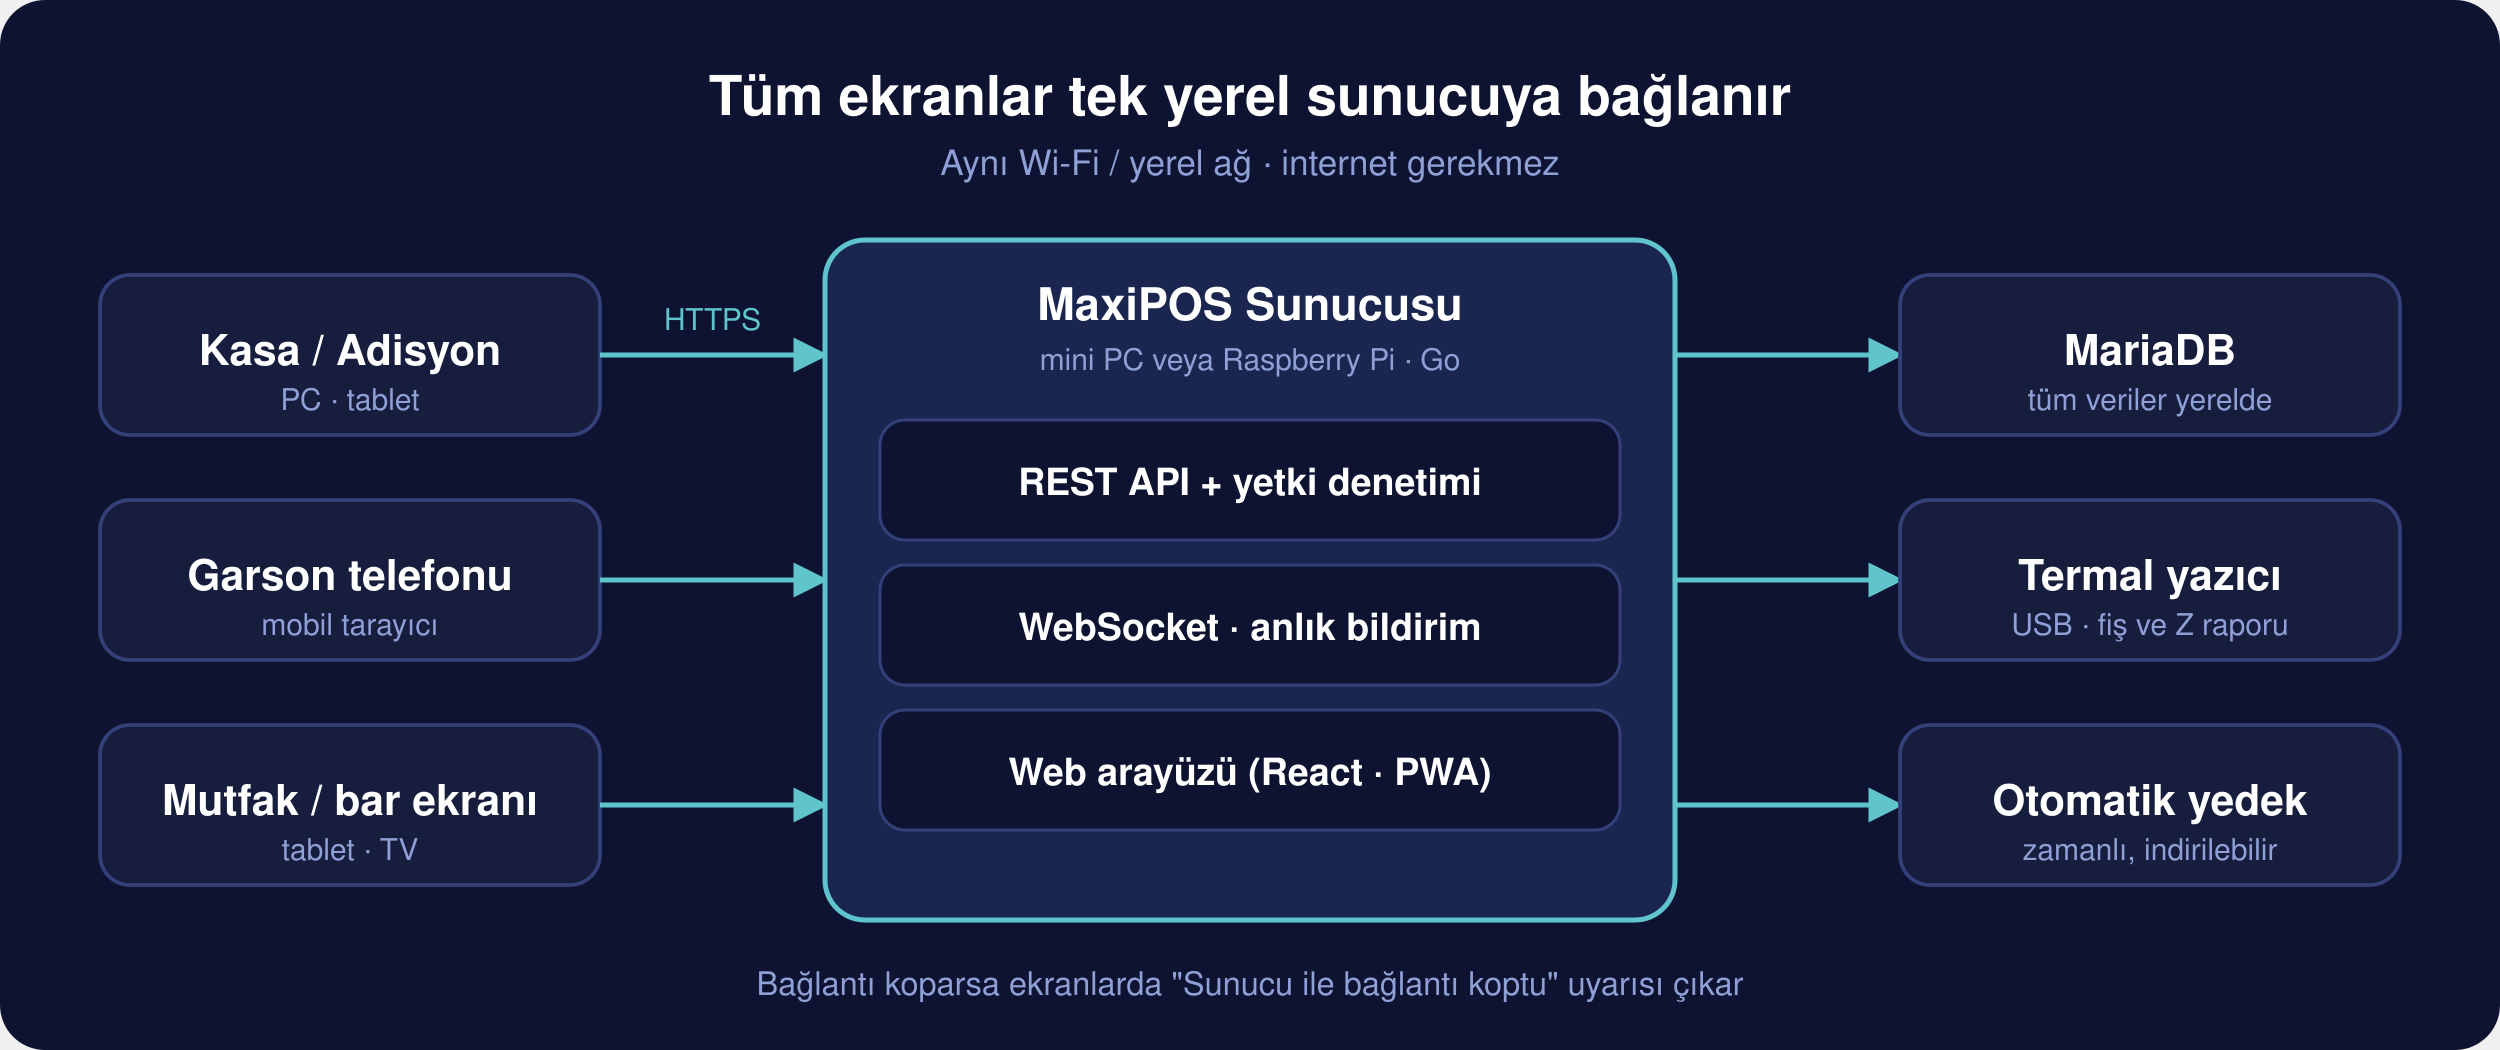
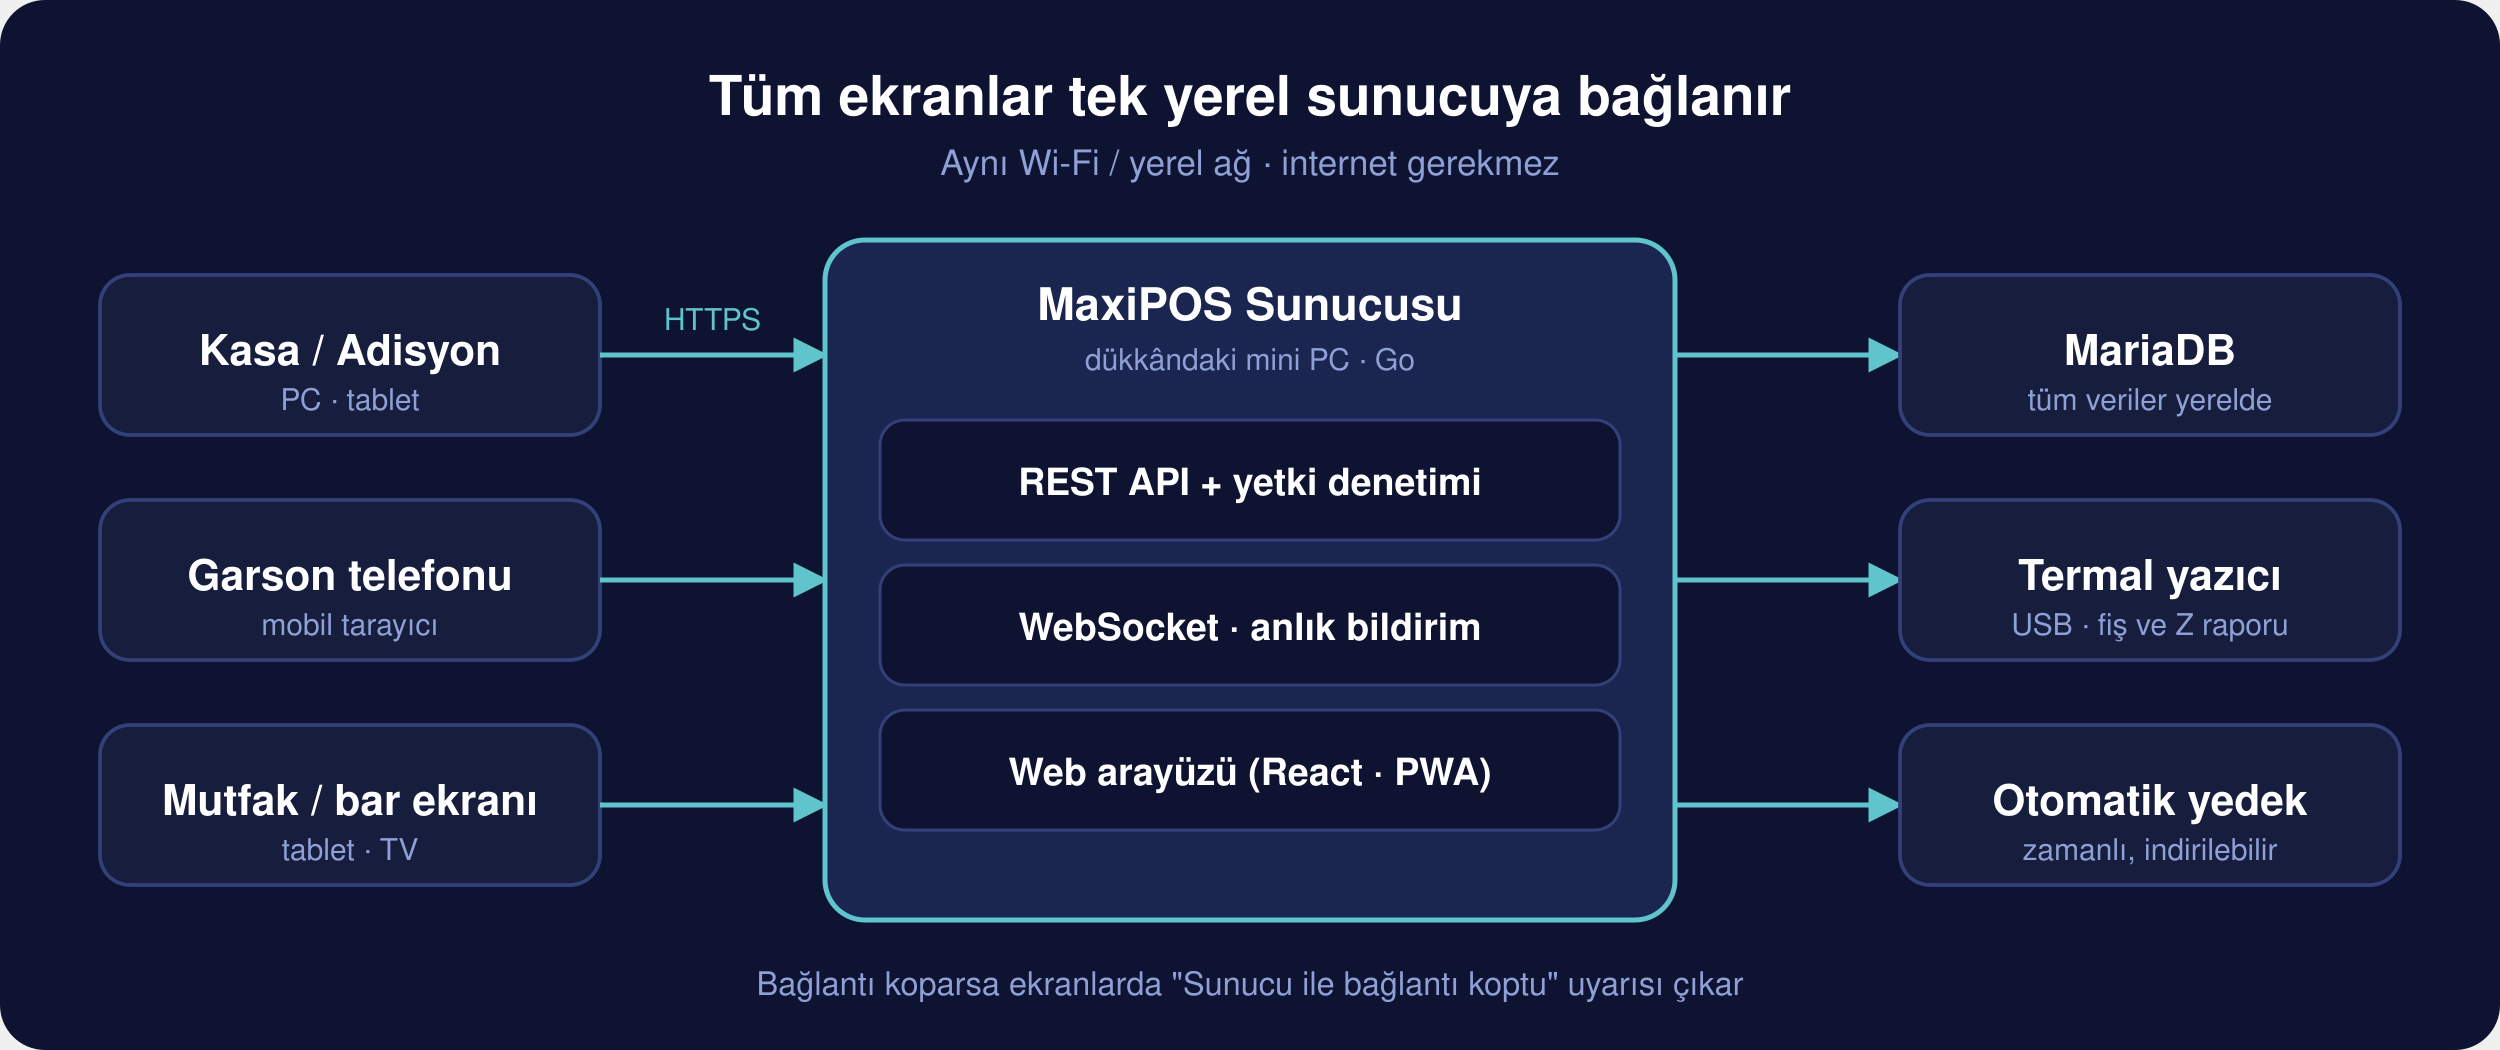
<svg xmlns="http://www.w3.org/2000/svg" viewBox="0 0 1000 420" width="1000" height="420" role="img" aria-label="MaxiPOS mimarisi: tüm ekranlar tek yerel sunucuya bağlanır">
  <defs>
    <marker id="a" viewBox="0 0 10 10" refX="9" refY="5" markerWidth="7" markerHeight="7" orient="auto">
      <path d="M0 0L10 5L0 10z" fill="#5fc4cc" />
    </marker>
  </defs>
  <rect width="1000" height="420" rx="18" fill="#0d1330" />
  <g font-family="Segoe UI, Helvetica, Arial, sans-serif" text-anchor="middle">
    <text x="500" y="46" font-size="22" font-weight="700" fill="#ffffff">Tüm ekranlar tek yerel sunucuya bağlanır</text>
    <text x="500" y="70" font-size="14" fill="#8fa0d6">Aynı Wi-Fi / yerel ağ · internet gerekmez</text>
    <g fill="#161d3d" stroke="#334079" stroke-width="1.5">
      <rect x="40" y="110" width="200" height="64" rx="12" />
      <rect x="40" y="200" width="200" height="64" rx="12" />
      <rect x="40" y="290" width="200" height="64" rx="12" />
    </g>
    <g font-size="17" font-weight="600" fill="#ffffff">
      <text x="140" y="146">Kasa / Adisyon</text>
      <text x="140" y="236">Garson telefonu</text>
      <text x="140" y="326">Mutfak / bar ekranı</text>
    </g>
    <g font-size="12" fill="#8fa0d6">
      <text x="140" y="164">PC · tablet</text>
      <text x="140" y="254">mobil tarayıcı</text>
      <text x="140" y="344">tablet · TV</text>
    </g>
    <g stroke="#5fc4cc" stroke-width="2" fill="none" marker-end="url(#a)">
      <path d="M240 142H330" />
      <path d="M240 232H330" />
      <path d="M240 322H330" />
    </g>
    <text x="285" y="132" font-size="12" fill="#5fc4cc">HTTPS</text>
    <rect x="330" y="96" width="340" height="272" rx="16" fill="#1b2650" stroke="#5fc4cc" stroke-width="2" />
    <text x="500" y="128" font-size="18" font-weight="700" fill="#ffffff">MaxiPOS Sunucusu</text>
-     <text x="500" y="148" font-size="12" fill="#8fa0d6">mini PC veya Raspberry Pi · Go</text>
+     <text x="500" y="148" font-size="12" fill="#8fa0d6">dükkândaki mini PC · Go</text>
    <g fill="#0d1330" stroke="#334079" stroke-width="1.2">
      <rect x="352" y="168" width="296" height="48" rx="10" />
      <rect x="352" y="226" width="296" height="48" rx="10" />
      <rect x="352" y="284" width="296" height="48" rx="10" />
    </g>
    <g font-size="15" font-weight="600" fill="#ffffff">
      <text x="500" y="198">REST API + yetki denetimi</text>
      <text x="500" y="256">WebSocket · anlık bildirim</text>
      <text x="500" y="314">Web arayüzü (React · PWA)</text>
    </g>
    <g stroke="#5fc4cc" stroke-width="2" fill="none" marker-end="url(#a)">
      <path d="M670 142H760" />
      <path d="M670 232H760" />
      <path d="M670 322H760" />
    </g>
    <g fill="#161d3d" stroke="#334079" stroke-width="1.5">
      <rect x="760" y="110" width="200" height="64" rx="12" />
      <rect x="760" y="200" width="200" height="64" rx="12" />
      <rect x="760" y="290" width="200" height="64" rx="12" />
    </g>
    <g font-size="17" font-weight="600" fill="#ffffff">
      <text x="860" y="146">MariaDB</text>
      <text x="860" y="236">Termal yazıcı</text>
      <text x="860" y="326">Otomatik yedek</text>
    </g>
    <g font-size="12" fill="#8fa0d6">
      <text x="860" y="164">tüm veriler yerelde</text>
      <text x="860" y="254">USB · fiş ve Z raporu</text>
      <text x="860" y="344">zamanlı, indirilebilir</text>
    </g>
    <text x="500" y="398" font-size="13" fill="#8fa0d6">Bağlantı koparsa ekranlarda "Sunucu ile bağlantı koptu" uyarısı çıkar</text>
  </g>
</svg>
